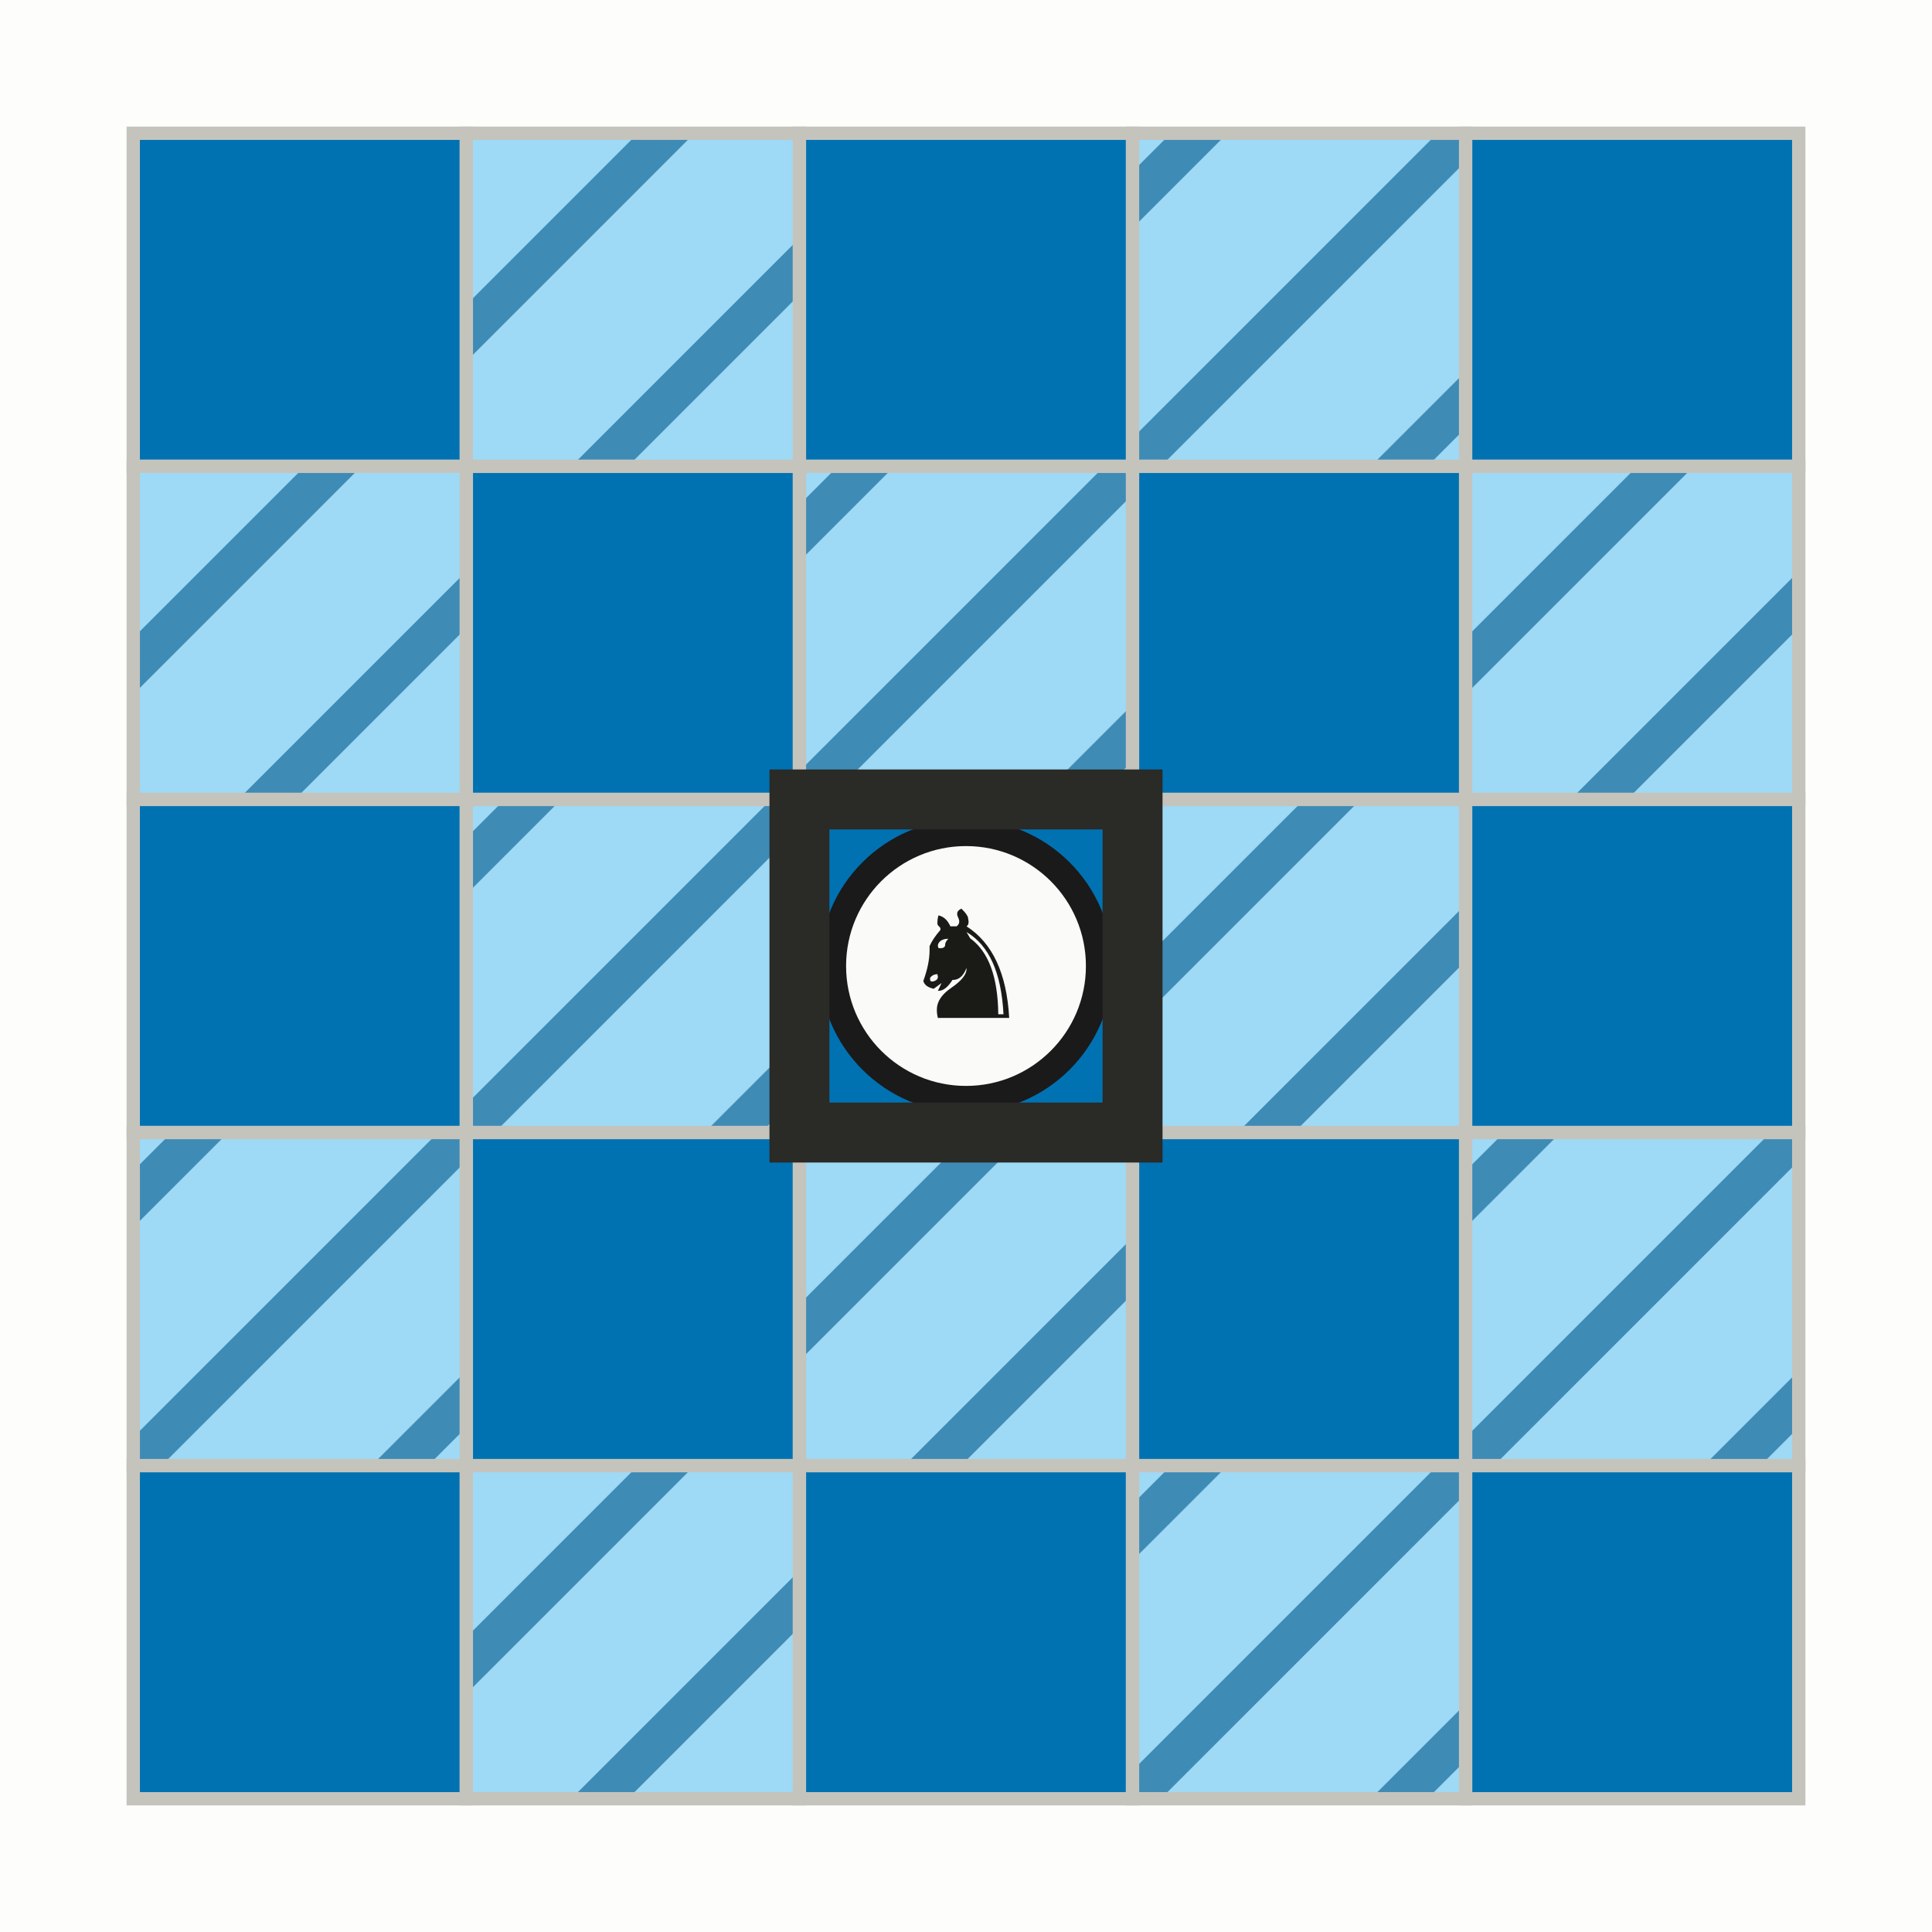
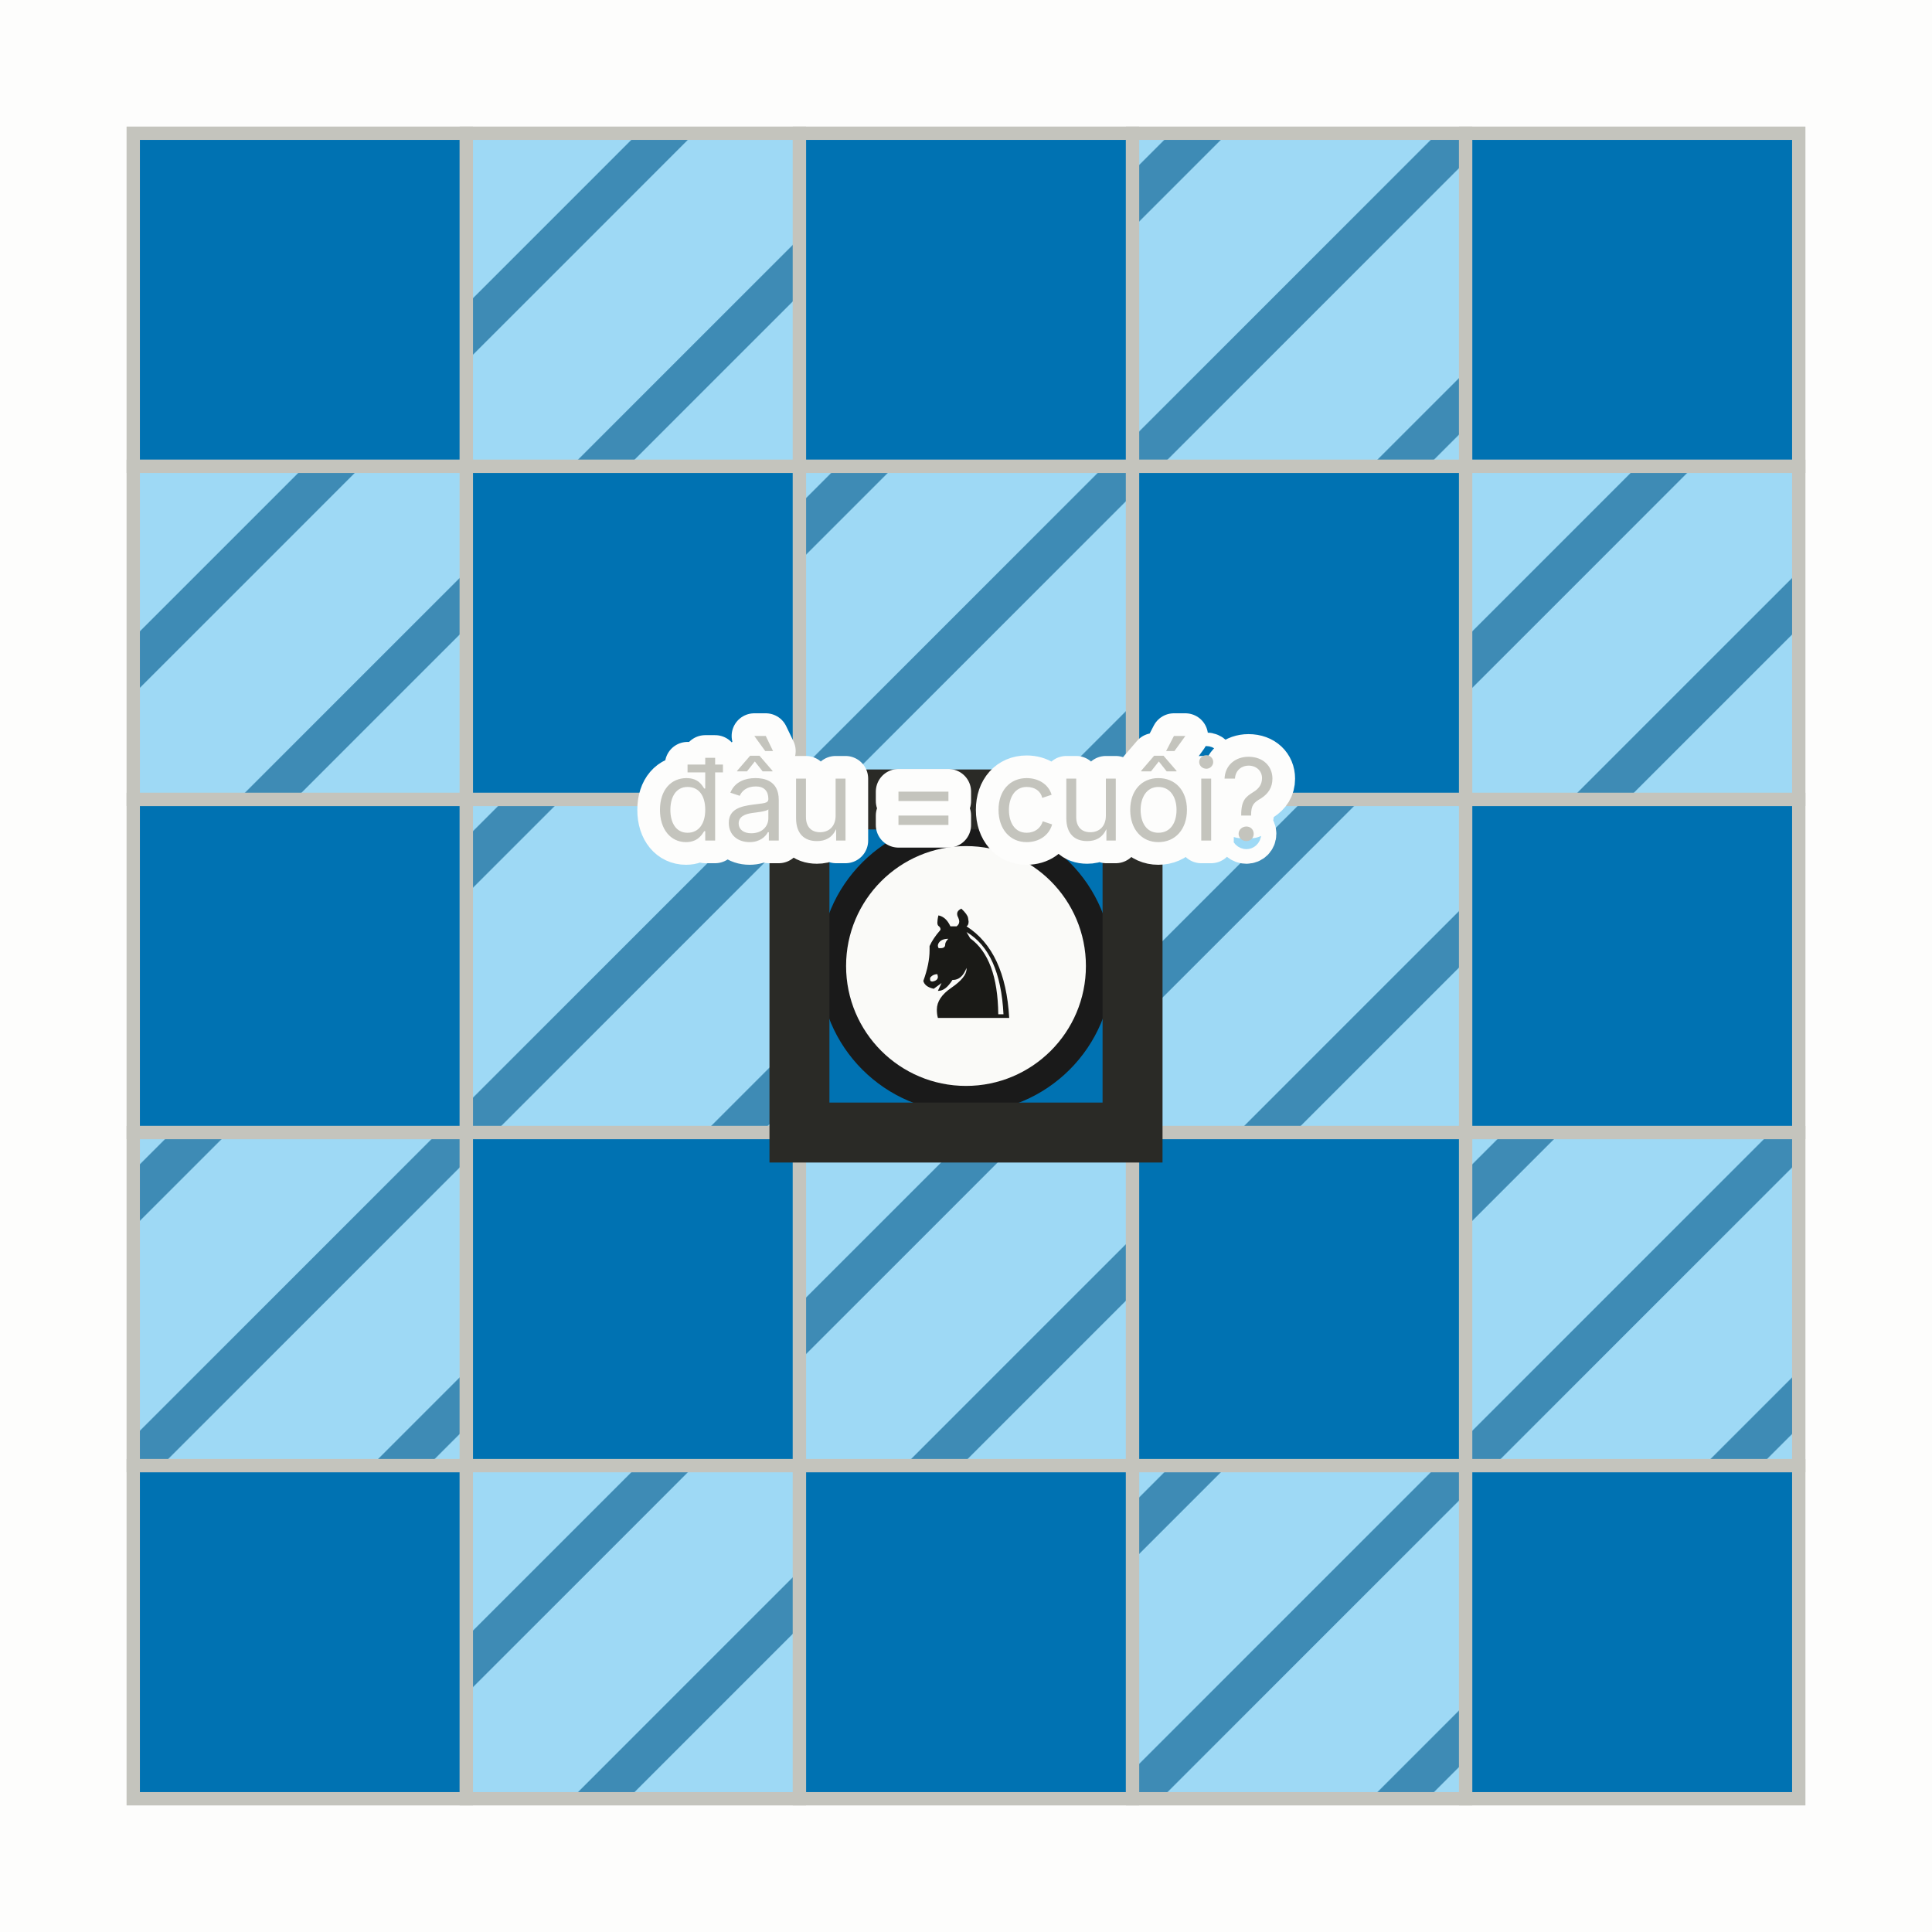
<svg xmlns="http://www.w3.org/2000/svg" viewBox="-4 -4 58 58">
  <rect fill="#FDFDFC" height="58" width="58" x="-4" y="-4" />
  <defs>
    <pattern height="8" id="cv-pat-1" patternUnits="userSpaceOnUse" width="8">
      <rect fill="#0072B2" height="8" width="8" />
    </pattern>
    <pattern height="8" id="cv-pat-2" patternUnits="userSpaceOnUse" width="8">
      <rect fill="#9ED9F5" height="8" width="8" />
      <line stroke="#3E8BB5" stroke-width="1.2" x1="0" x2="8" y1="8" y2="0" />
      <line stroke="#3E8BB5" stroke-width="1.2" x1="-1" x2="1" y1="1" y2="-1" />
      <line stroke="#3E8BB5" stroke-width="1.2" x1="7" x2="9" y1="9" y2="7" />
    </pattern>
    <pattern height="8" id="cv-pat-3" patternUnits="userSpaceOnUse" width="8">
      <rect fill="#D55E00" height="8" width="8" />
      <line stroke="#8A3D00" stroke-width="1.2" x1="0" x2="8" y1="0" y2="8" />
      <line stroke="#8A3D00" stroke-width="1.2" x1="-1" x2="1" y1="7" y2="9" />
      <line stroke="#8A3D00" stroke-width="1.2" x1="7" x2="9" y1="-1" y2="1" />
    </pattern>
    <pattern height="8" id="cv-pat-4" patternUnits="userSpaceOnUse" width="8">
      <rect fill="#009E73" height="8" width="8" />
      <circle cx="4" cy="4" fill="#006147" r="1.4" />
    </pattern>
    <pattern height="8" id="cv-pat-5" patternUnits="userSpaceOnUse" width="8">
      <rect fill="#E69F00" height="8" width="8" />
      <line stroke="#9A6B00" stroke-width="1.2" x1="0" x2="8" y1="4" y2="4" />
      <line stroke="#9A6B00" stroke-width="1.2" x1="4" x2="4" y1="0" y2="8" />
    </pattern>
    <pattern height="8" id="cv-pat-6" patternUnits="userSpaceOnUse" width="8">
      <rect fill="#CC79A7" height="8" width="8" />
      <line stroke="#8A4E70" stroke-width="1.2" x1="0" x2="8" y1="4" y2="4" />
    </pattern>
    <pattern height="8" id="cv-pat-7" patternUnits="userSpaceOnUse" width="8">
      <rect fill="#F0E442" height="8" width="8" />
      <line stroke="#9C9400" stroke-width="1.2" x1="4" x2="4" y1="0" y2="8" />
    </pattern>
    <pattern height="8" id="cv-pat-8" patternUnits="userSpaceOnUse" width="8">
      <rect fill="#3A3A3A" height="8" width="8" />
      <line stroke="#000000" stroke-width="1.2" x1="0" x2="8" y1="0" y2="8" />
      <line stroke="#000000" stroke-width="1.2" x1="0" x2="8" y1="8" y2="0" />
    </pattern>
  </defs>
  <g class="cv-cells">
    <rect fill="url(#cv-pat-1)" height="10" stroke="#C4C4BD" stroke-width="0.4" width="10" x="0" y="0" />
    <rect fill="url(#cv-pat-2)" height="10" stroke="#C4C4BD" stroke-width="0.4" width="10" x="10" y="0" />
    <rect fill="url(#cv-pat-1)" height="10" stroke="#C4C4BD" stroke-width="0.4" width="10" x="20" y="0" />
    <rect fill="url(#cv-pat-2)" height="10" stroke="#C4C4BD" stroke-width="0.4" width="10" x="30" y="0" />
    <rect fill="url(#cv-pat-1)" height="10" stroke="#C4C4BD" stroke-width="0.4" width="10" x="40" y="0" />
    <rect fill="url(#cv-pat-2)" height="10" stroke="#C4C4BD" stroke-width="0.4" width="10" x="0" y="10" />
    <rect fill="url(#cv-pat-1)" height="10" stroke="#C4C4BD" stroke-width="0.4" width="10" x="10" y="10" />
    <rect fill="url(#cv-pat-2)" height="10" stroke="#C4C4BD" stroke-width="0.4" width="10" x="20" y="10" />
    <rect fill="url(#cv-pat-1)" height="10" stroke="#C4C4BD" stroke-width="0.4" width="10" x="30" y="10" />
    <rect fill="url(#cv-pat-2)" height="10" stroke="#C4C4BD" stroke-width="0.4" width="10" x="40" y="10" />
    <rect fill="url(#cv-pat-1)" height="10" stroke="#C4C4BD" stroke-width="0.4" width="10" x="0" y="20" />
    <rect fill="url(#cv-pat-2)" height="10" stroke="#C4C4BD" stroke-width="0.4" width="10" x="10" y="20" />
    <rect fill="url(#cv-pat-1)" height="10" stroke="#C4C4BD" stroke-width="0.4" width="10" x="20" y="20" />
    <rect fill="url(#cv-pat-2)" height="10" stroke="#C4C4BD" stroke-width="0.4" width="10" x="30" y="20" />
    <rect fill="url(#cv-pat-1)" height="10" stroke="#C4C4BD" stroke-width="0.4" width="10" x="40" y="20" />
    <rect fill="url(#cv-pat-2)" height="10" stroke="#C4C4BD" stroke-width="0.4" width="10" x="0" y="30" />
    <rect fill="url(#cv-pat-1)" height="10" stroke="#C4C4BD" stroke-width="0.4" width="10" x="10" y="30" />
    <rect fill="url(#cv-pat-2)" height="10" stroke="#C4C4BD" stroke-width="0.4" width="10" x="20" y="30" />
    <rect fill="url(#cv-pat-1)" height="10" stroke="#C4C4BD" stroke-width="0.4" width="10" x="30" y="30" />
    <rect fill="url(#cv-pat-2)" height="10" stroke="#C4C4BD" stroke-width="0.4" width="10" x="40" y="30" />
    <rect fill="url(#cv-pat-1)" height="10" stroke="#C4C4BD" stroke-width="0.4" width="10" x="0" y="40" />
    <rect fill="url(#cv-pat-2)" height="10" stroke="#C4C4BD" stroke-width="0.4" width="10" x="10" y="40" />
    <rect fill="url(#cv-pat-1)" height="10" stroke="#C4C4BD" stroke-width="0.4" width="10" x="20" y="40" />
    <rect fill="url(#cv-pat-2)" height="10" stroke="#C4C4BD" stroke-width="0.4" width="10" x="30" y="40" />
    <rect fill="url(#cv-pat-1)" height="10" stroke="#C4C4BD" stroke-width="0.4" width="10" x="40" y="40" />
  </g>
  <g class="cv-elements">
    <g transform="translate(20 20)">
      <circle cx="5" cy="5" fill="#FAFAF8" paint-order="stroke" r="3.6" stroke="#1A1A1A" stroke-width="1.6" />
      <text dominant-baseline="central" fill="#1A1A17" font-family="'Inter', 'Segoe UI', system-ui, sans-serif" font-size="4.5" text-anchor="middle" x="5" y="5">♞</text>
    </g>
    <g>
      <path d="M20 20L30 20M20 30L30 30M20 20L20 30M30 20L30 30" fill="none" stroke="#2A2A26" stroke-linecap="square" stroke-width="1.8" />
+       <text dominant-baseline="central" fill="#C4C4BD" font-family="'Inter', 'Segoe UI', system-ui, sans-serif" font-size="3.4" paint-order="stroke" stroke="#FDFDFC" stroke-linejoin="round" stroke-width="1.36" text-anchor="middle" x="25" y="20">đầu = cuối?</text>
    </g>
  </g>
</svg>
